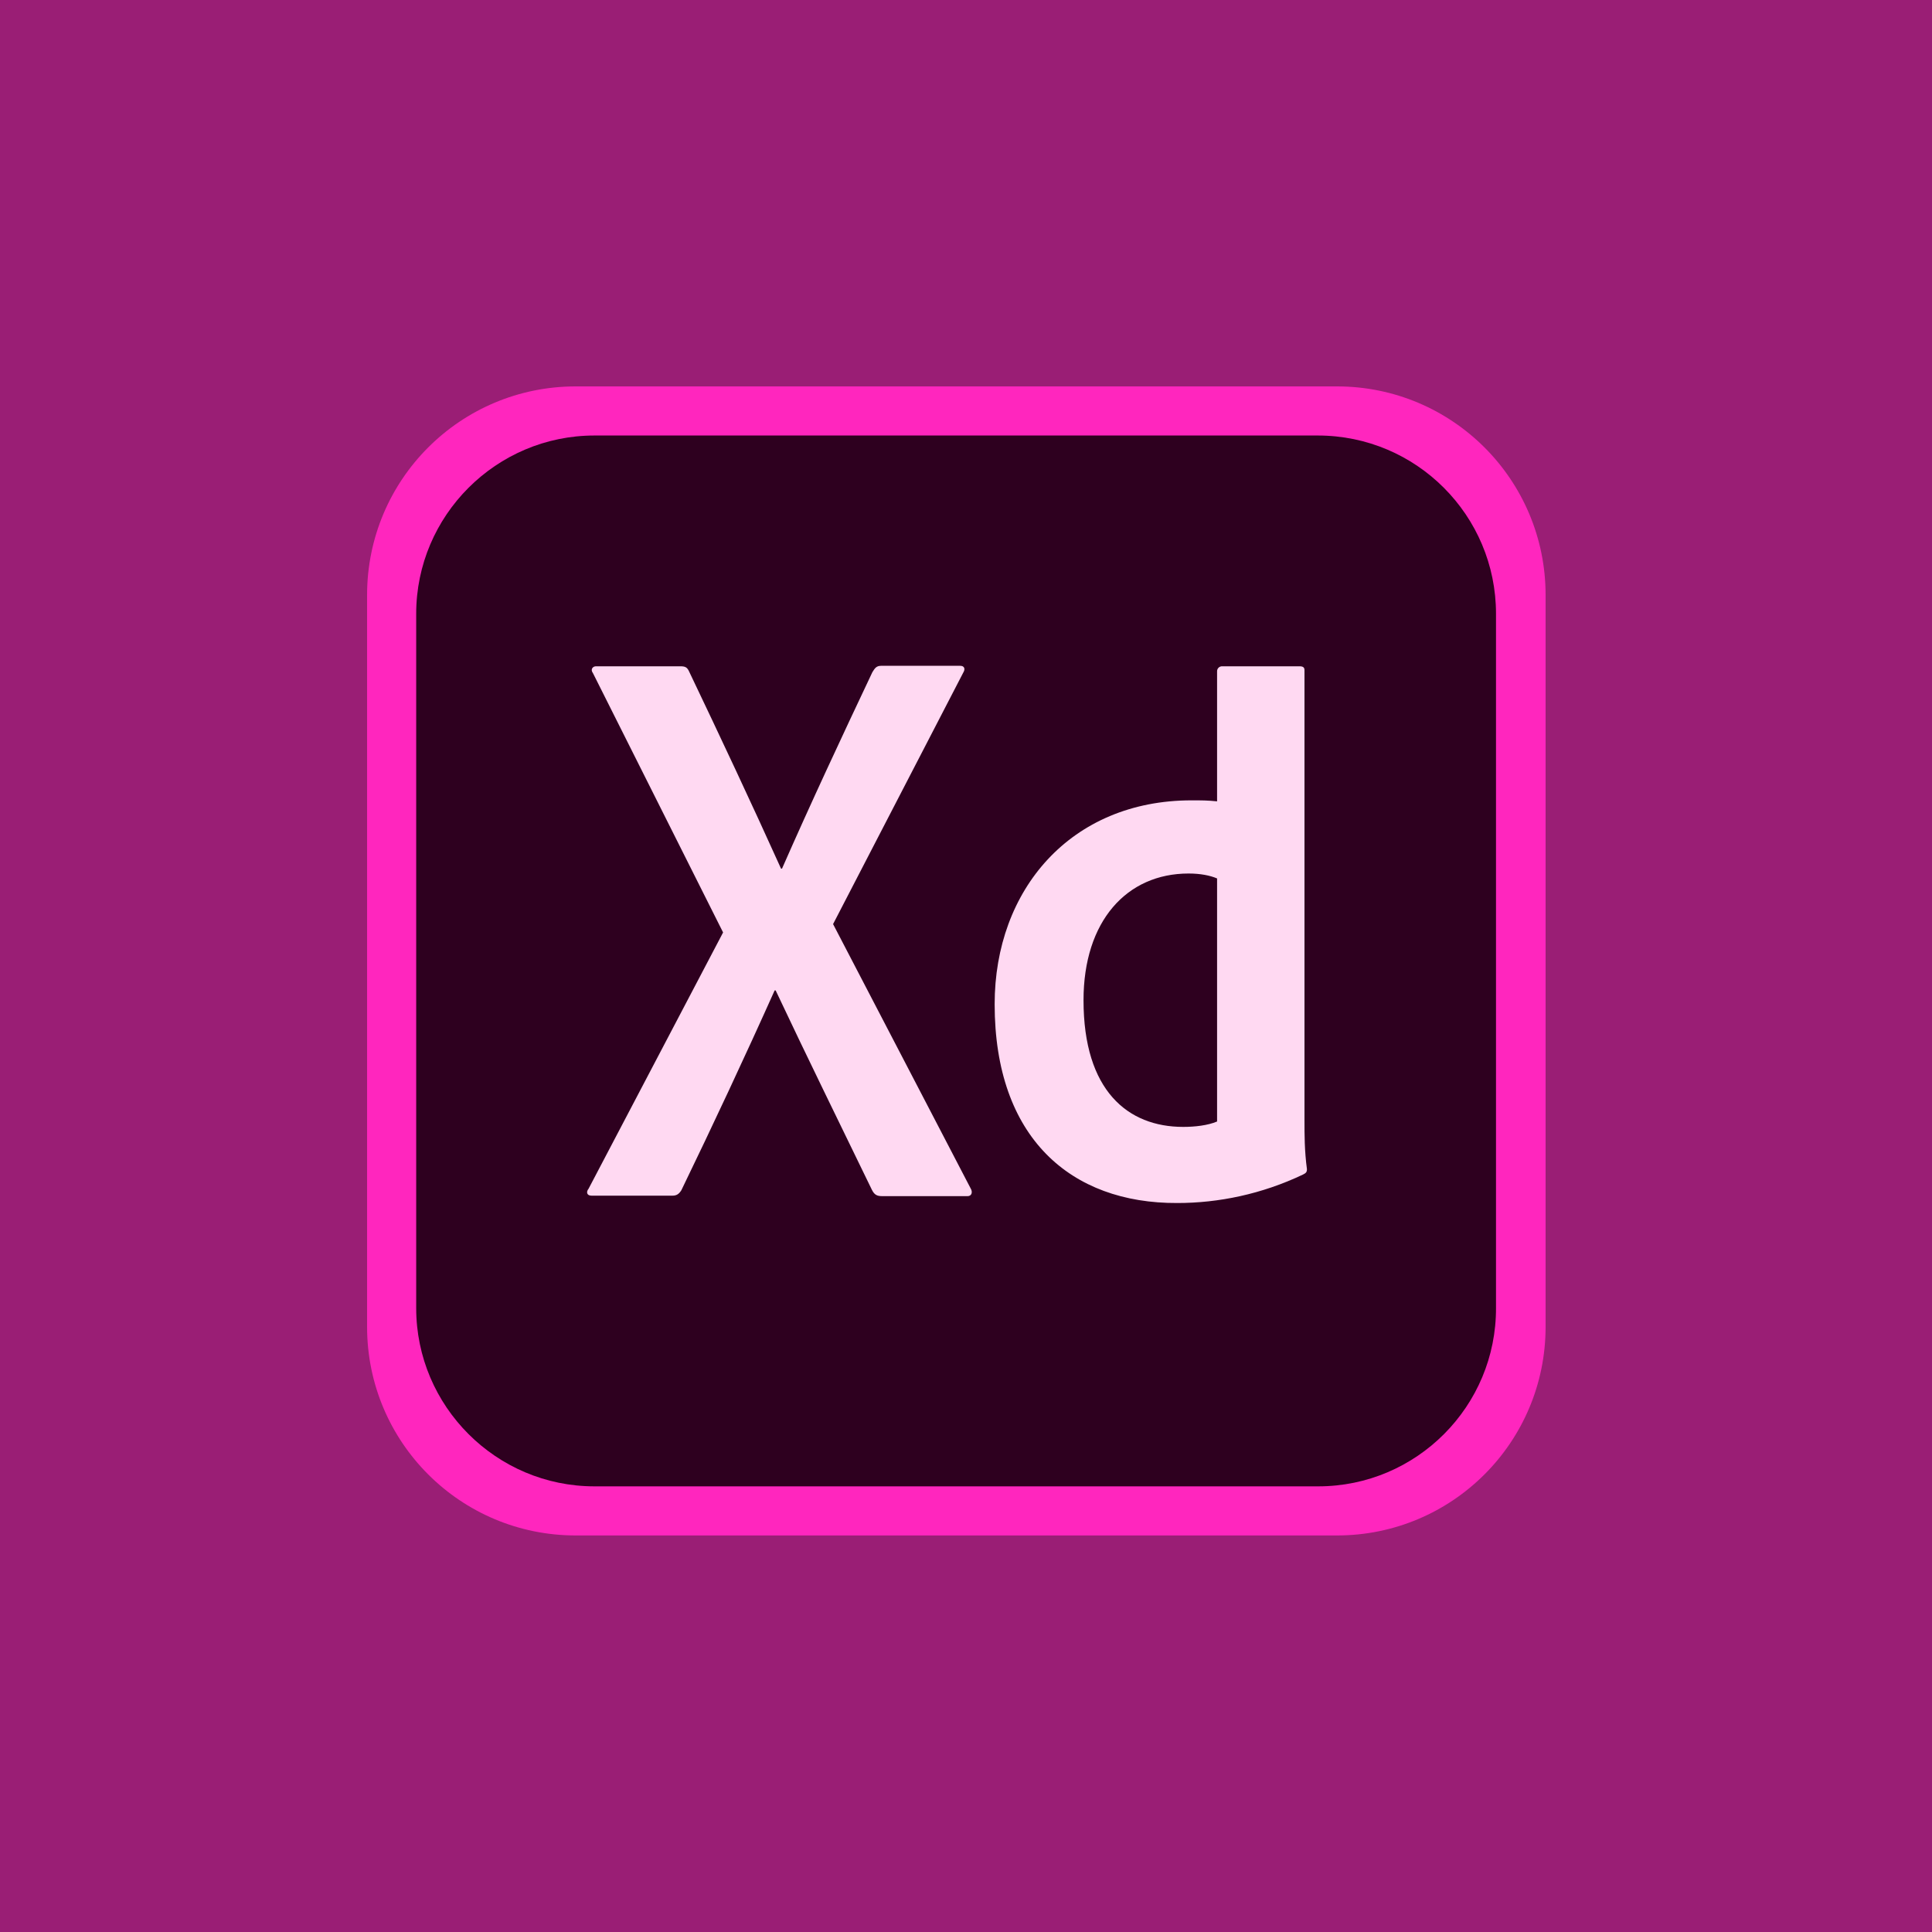
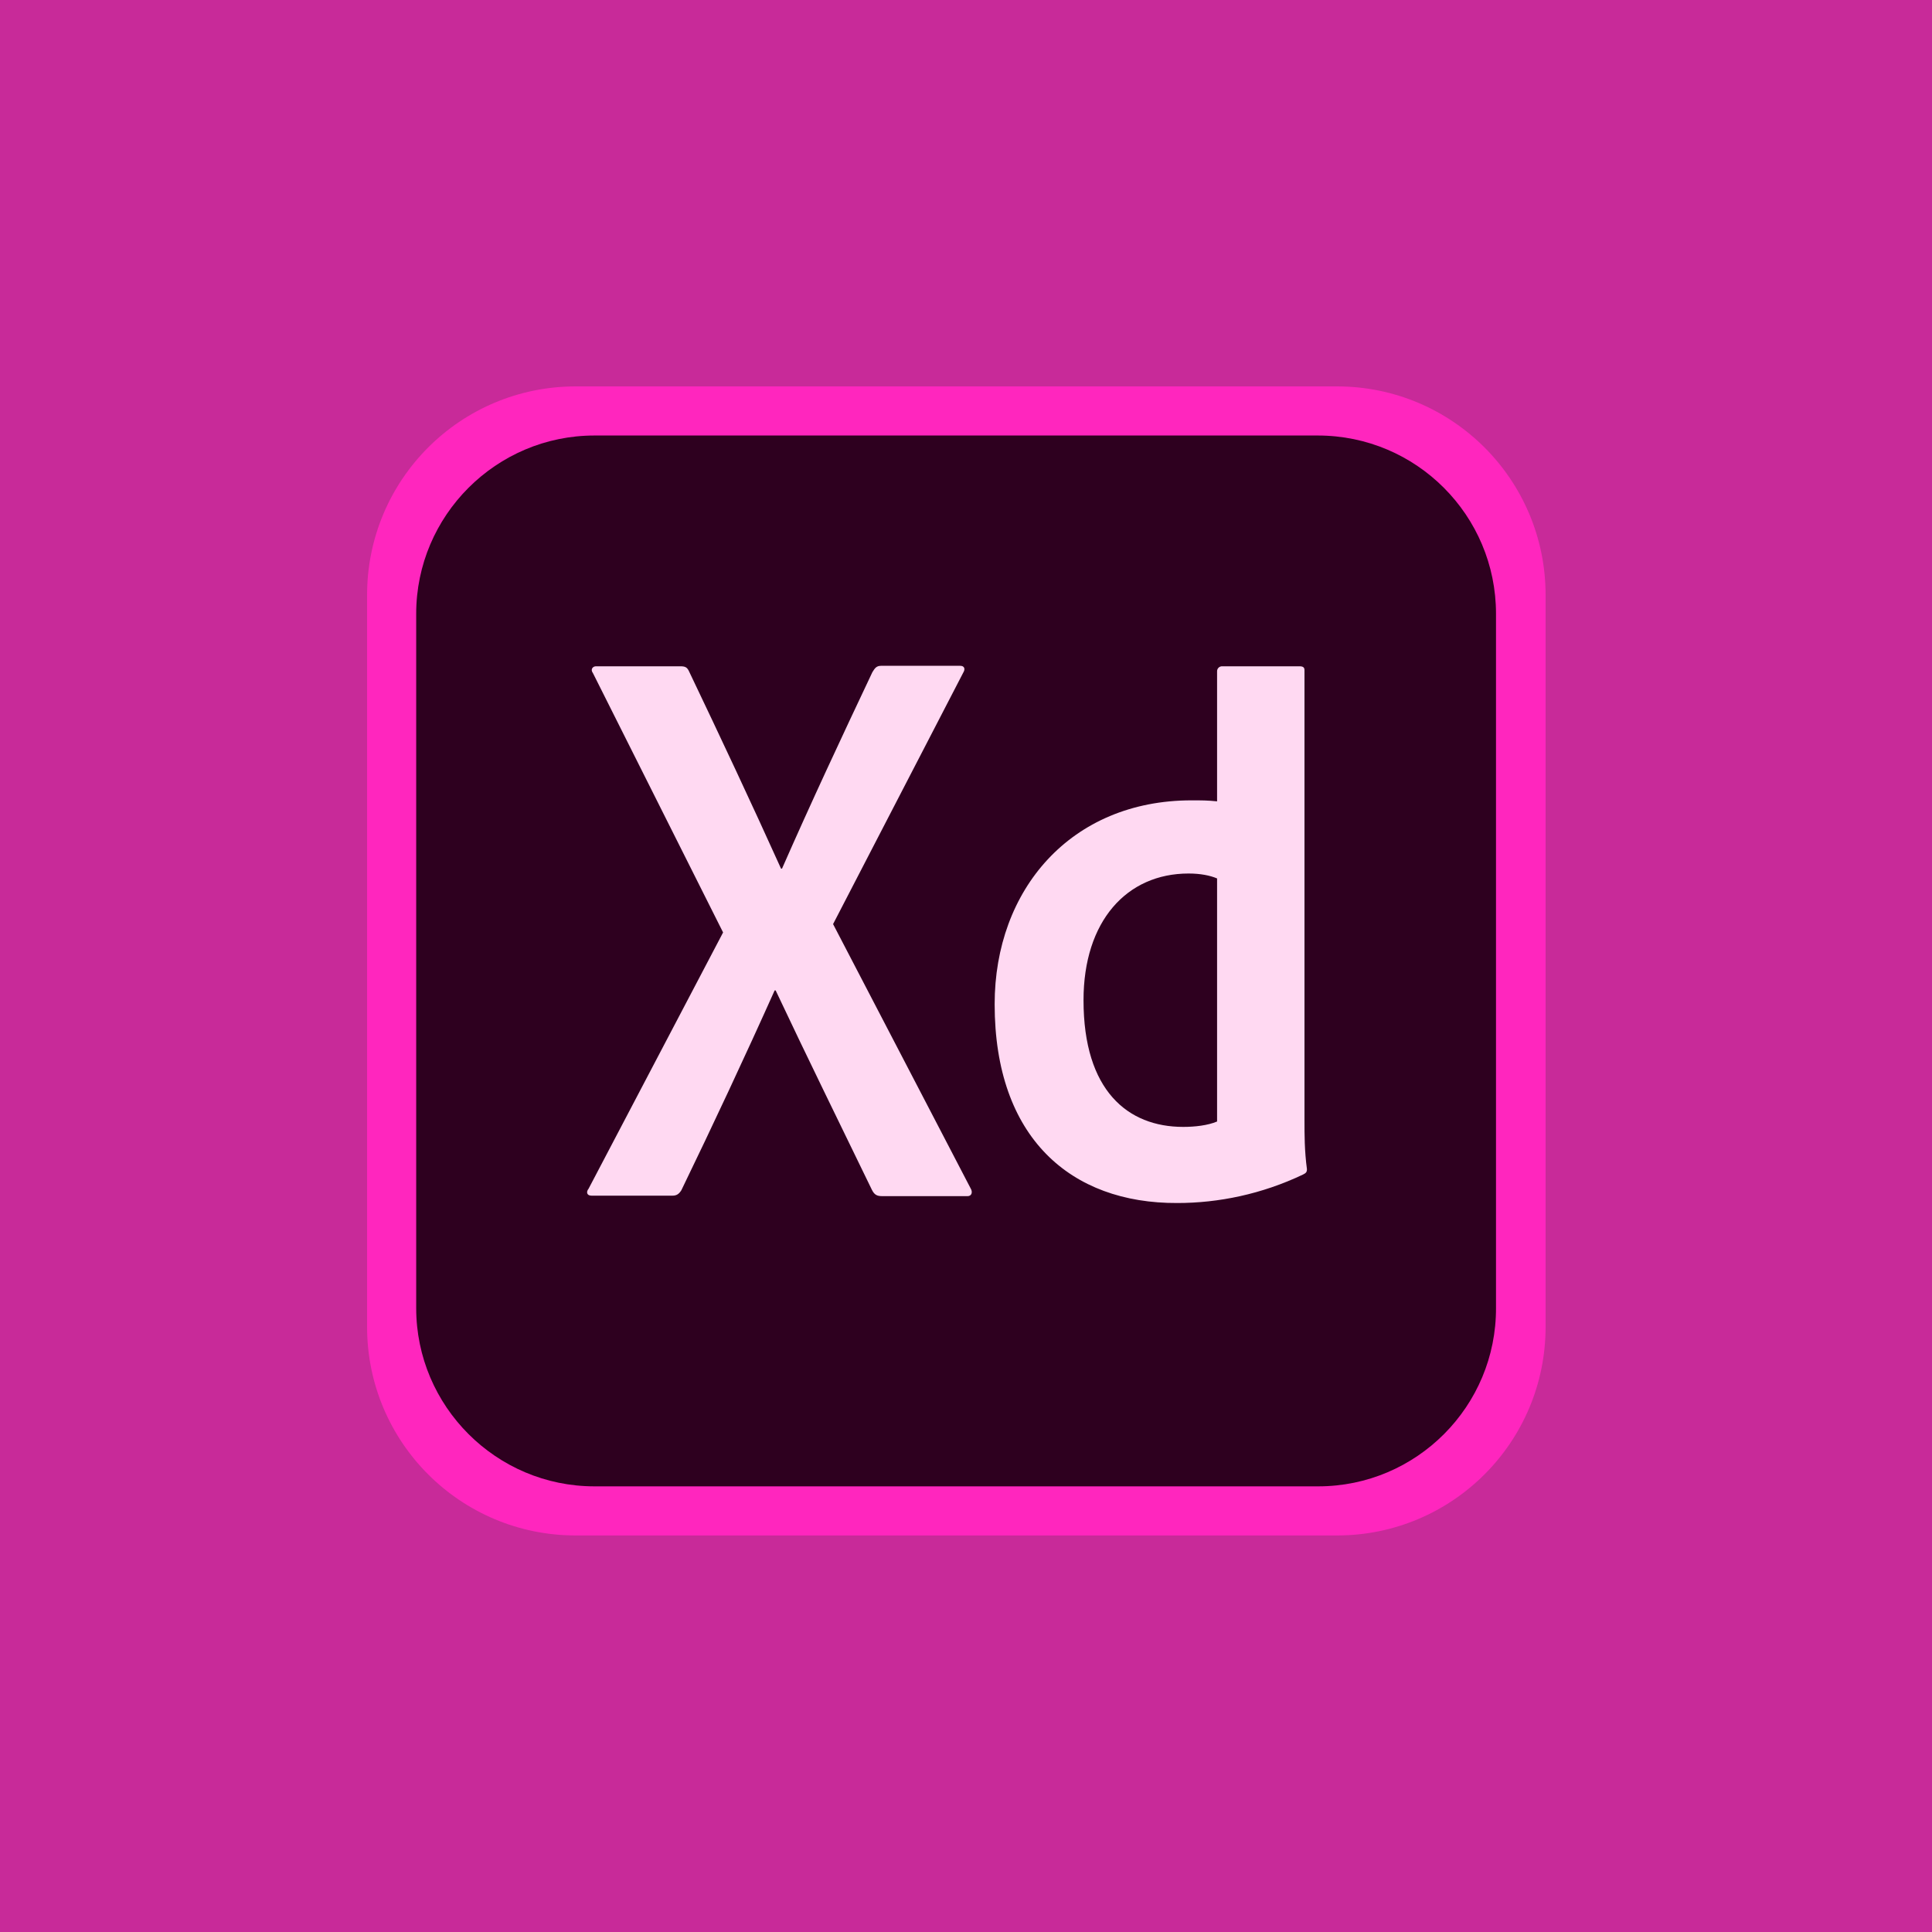
<svg xmlns="http://www.w3.org/2000/svg" width="100" height="100" viewBox="0 0 100 100" fill="none">
-   <rect width="100" height="100" fill="#9A1E75" />
+   <rect width="100" height="100" fill="#C82A99" />
  <path d="M69.198 79.475H29.802C23.829 79.475 19 74.646 19 68.673V30.802C19 24.829 23.829 20 29.802 20H69.198C75.171 20 80 24.829 80 30.802V68.673C80 74.646 75.171 79.475 69.198 79.475Z" fill="#FF26BE" />
  <path d="M68.232 76.933H30.768C25.685 76.933 21.542 72.79 21.542 67.707V31.768C21.542 26.685 25.685 22.542 30.768 22.542H68.207C73.315 22.542 77.433 26.685 77.433 31.768V67.682C77.458 72.79 73.315 76.933 68.232 76.933Z" fill="#2E001F" />
  <path d="M43.12 47.831L50.237 61.505C50.364 61.709 50.288 61.912 50.084 61.912H45.662C45.383 61.912 45.255 61.836 45.128 61.582C43.502 58.227 41.849 54.872 40.147 51.263H40.096C38.571 54.668 36.893 58.252 35.267 61.607C35.139 61.81 35.013 61.887 34.809 61.887H30.615C30.361 61.887 30.336 61.683 30.463 61.531L37.427 48.263L30.692 34.843C30.539 34.64 30.692 34.487 30.844 34.487H35.216C35.47 34.487 35.572 34.538 35.673 34.767C37.275 38.122 38.901 41.579 40.426 44.959H40.477C41.951 41.604 43.578 38.122 45.154 34.792C45.281 34.589 45.357 34.462 45.611 34.462H49.703C49.907 34.462 49.983 34.615 49.856 34.818L43.12 47.831ZM51.483 51.974C51.483 46.052 55.422 41.426 61.675 41.426C62.208 41.426 62.488 41.426 62.996 41.477V34.742C62.996 34.589 63.123 34.487 63.25 34.487H67.266C67.469 34.487 67.52 34.564 67.52 34.691V58.023C67.52 58.71 67.52 59.574 67.647 60.514C67.647 60.667 67.597 60.718 67.444 60.794C65.309 61.81 63.072 62.268 60.938 62.268C55.422 62.293 51.483 58.888 51.483 51.974ZM62.996 45.468C62.64 45.315 62.132 45.213 61.522 45.213C58.319 45.213 56.083 47.679 56.083 51.771C56.083 56.447 58.37 58.328 61.242 58.328C61.852 58.328 62.513 58.252 62.996 58.049V45.468Z" fill="#FFD9F2" />
</svg>
